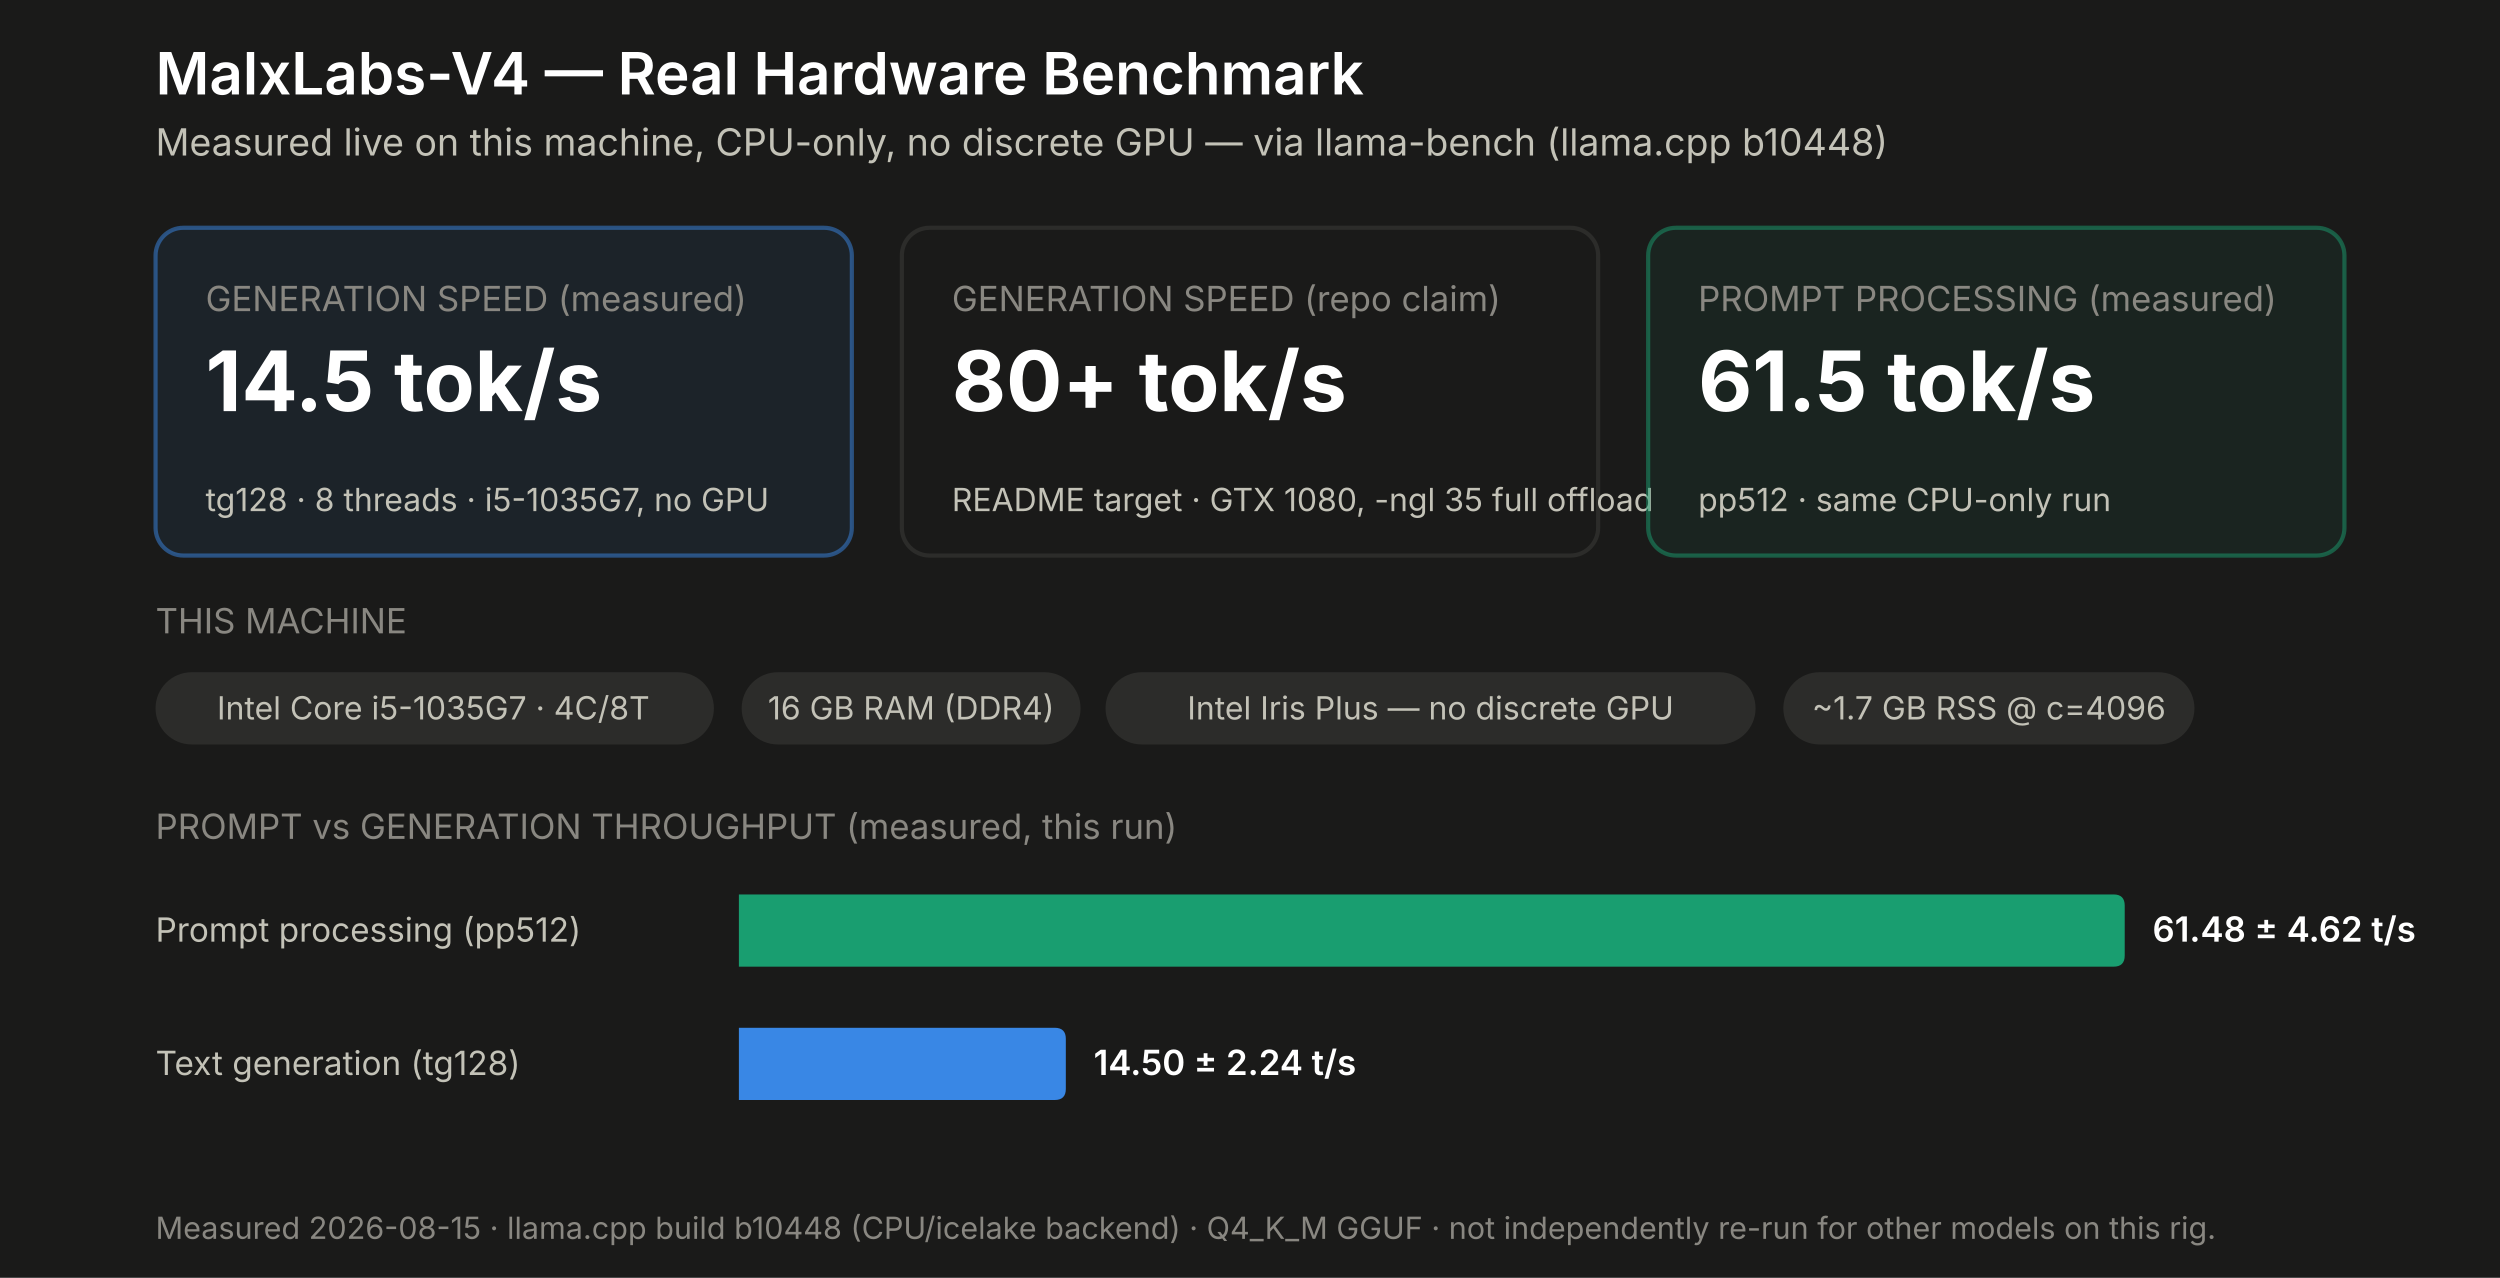
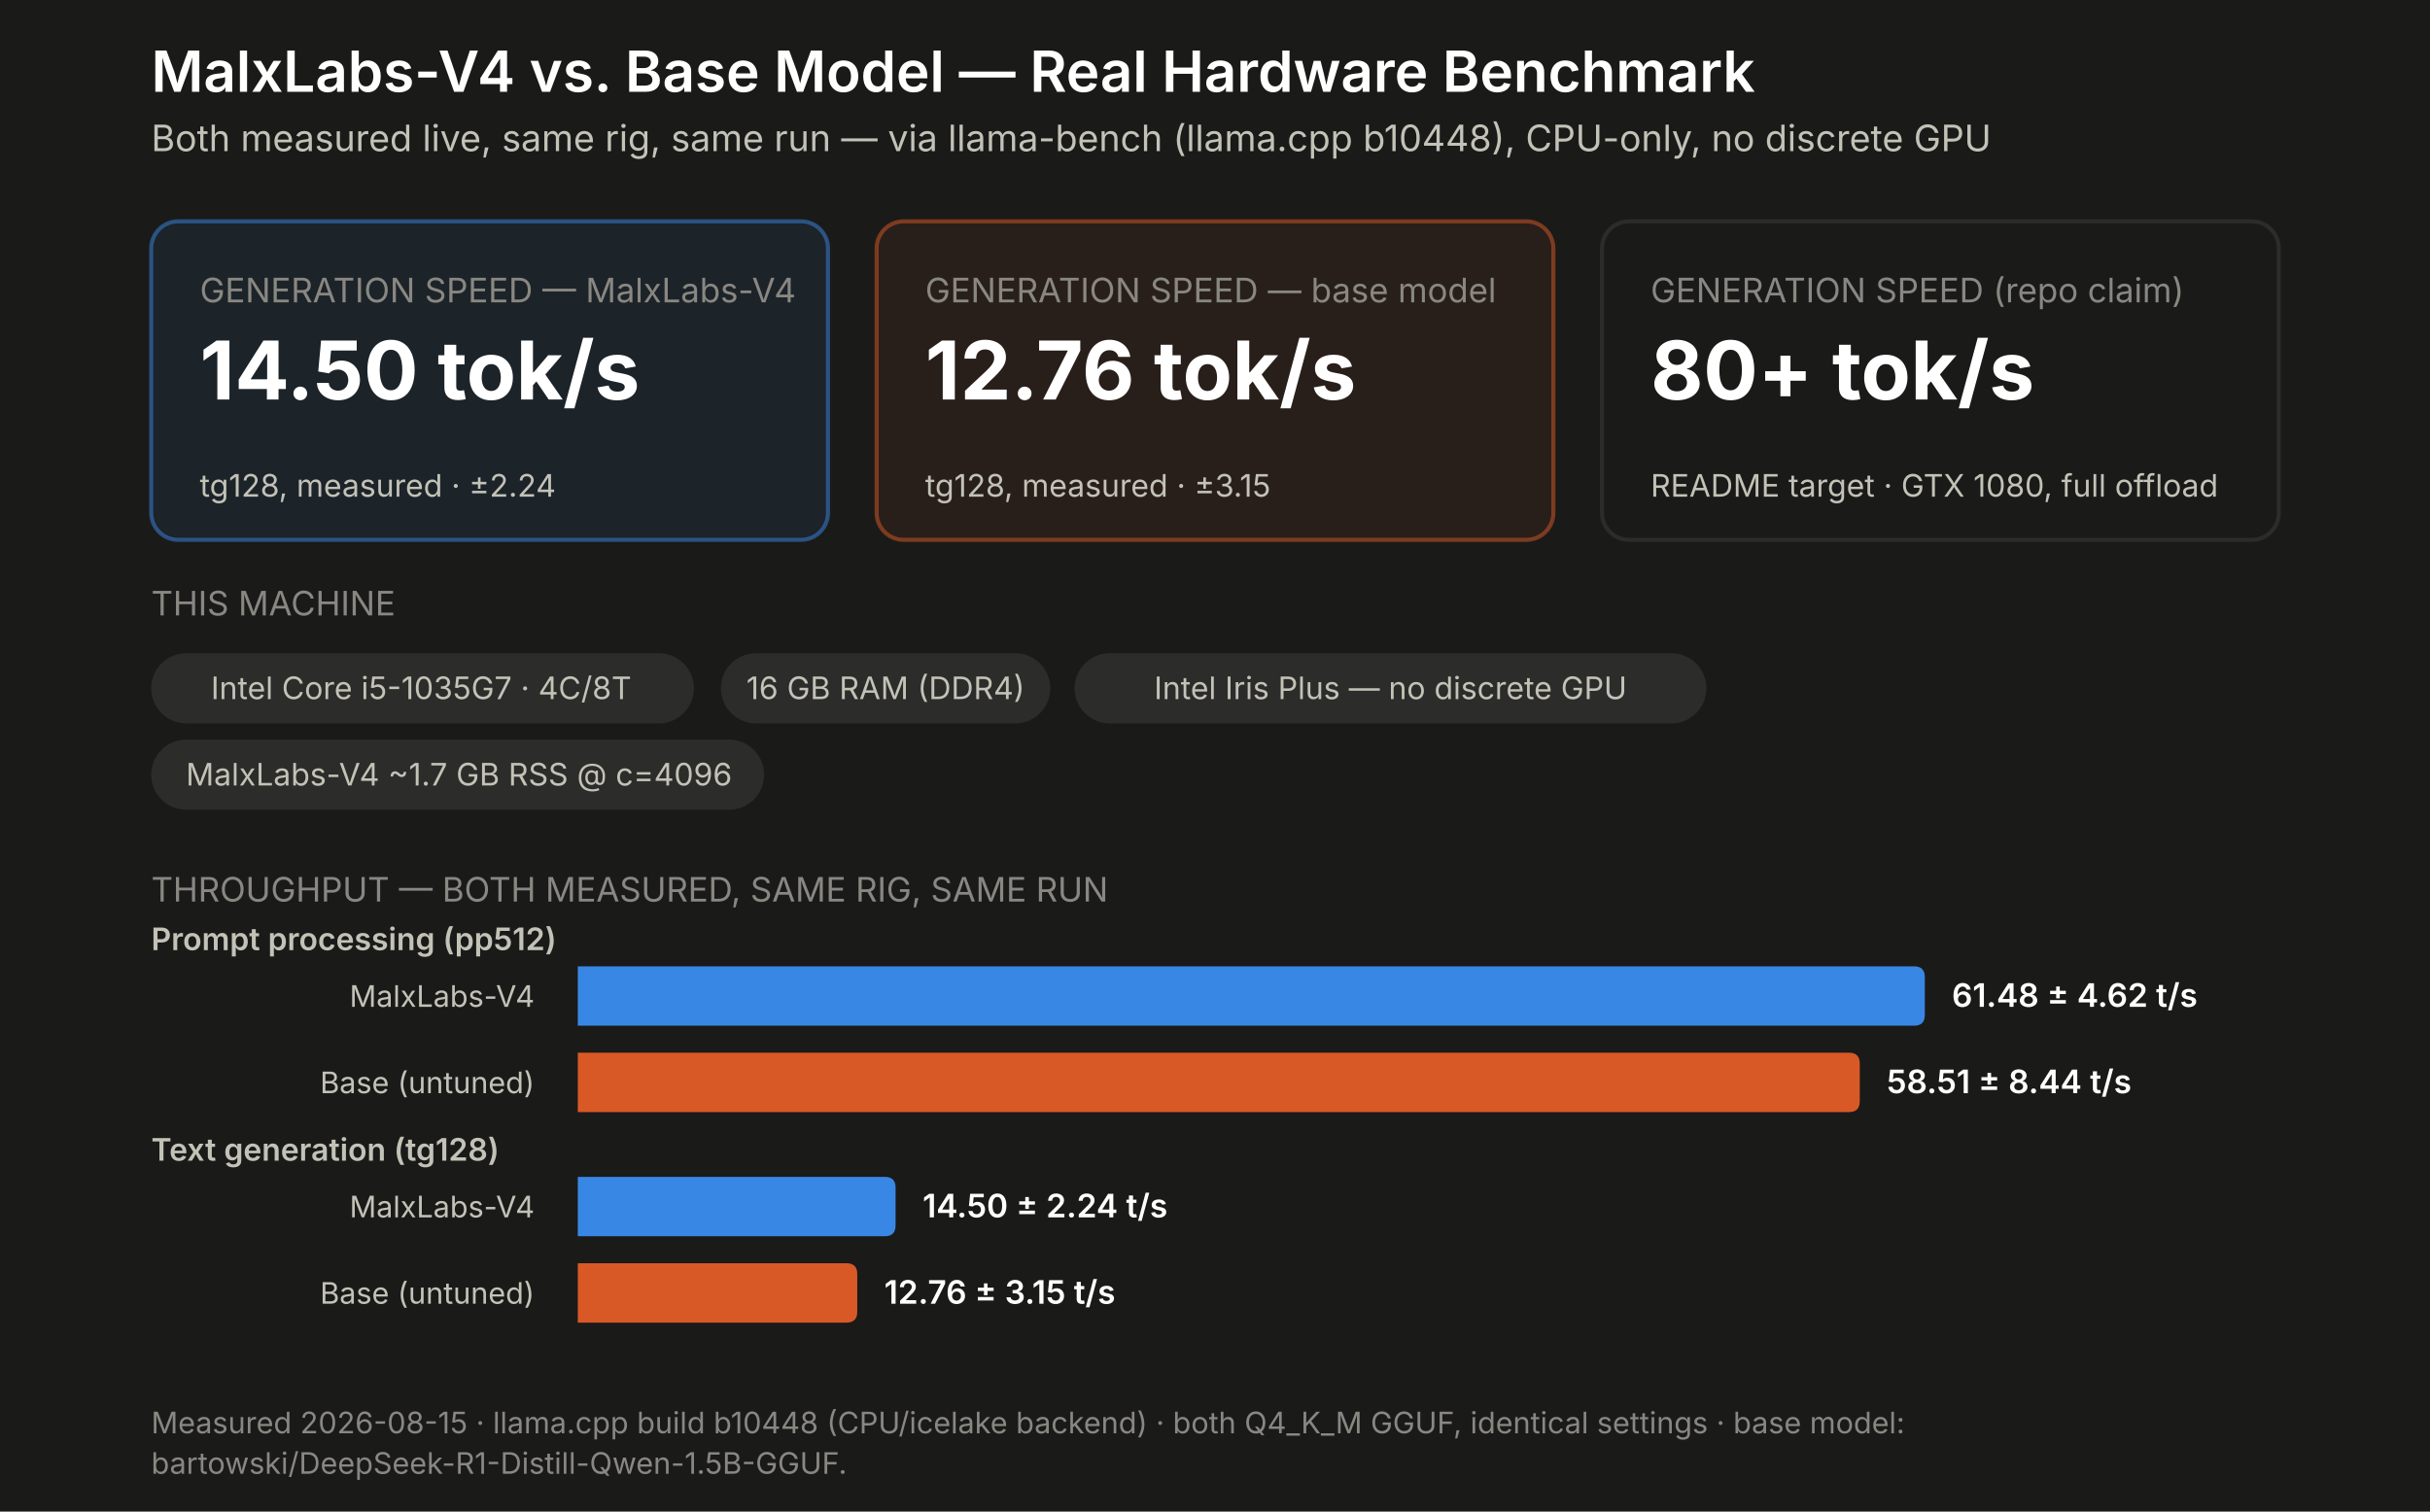
- <svg xmlns="http://www.w3.org/2000/svg" viewBox="0 0 900 460" font-family="system-ui, -apple-system, Segoe UI, sans-serif">
-   <rect x="0" y="0" width="900" height="460" fill="#1a1a19" />
-   <text x="56" y="34" font-size="21" font-weight="600" fill="#ffffff">MalxLabs-V4 — Real Hardware Benchmark</text>
-   <text x="56" y="56" font-size="13.5" fill="#c3c2b7">Measured live on this machine, CPU-only, no discrete GPU — via llama-bench (llama.cpp b10448)</text>
+ <svg xmlns="http://www.w3.org/2000/svg" viewBox="0 0 900 560" font-family="system-ui, -apple-system, Segoe UI, sans-serif">
+   <rect x="0" y="0" width="900" height="560" fill="#1a1a19" />
+   <text x="56" y="34" font-size="21" font-weight="600" fill="#ffffff">MalxLabs-V4 vs. Base Model — Real Hardware Benchmark</text>
+   <text x="56" y="56" font-size="13.5" fill="#c3c2b7">Both measured live, same rig, same run — via llama-bench (llama.cpp b10448), CPU-only, no discrete GPU</text>
  <rect x="56" y="82" width="250.667" height="118" rx="10" fill="#3987e5" opacity="0.08" />
  <rect x="56" y="82" width="250.667" height="118" rx="10" fill="none" stroke="#3987e5" stroke-width="1.5" opacity="0.5" />
-   <text x="74" y="112" font-size="12.5" fill="#898781">GENERATION SPEED (measured)</text>
-   <text x="74" y="148" font-size="30" font-weight="700" fill="#ffffff">14.5 tok/s</text>
-   <text x="74" y="184" font-size="11.5" fill="#c3c2b7">tg128 · 8 threads · i5-1035G7, no GPU</text>
-   <rect x="324.667" y="82" width="250.667" height="118" rx="10" fill="none" stroke="#2c2c2a" stroke-width="1.5" />
-   <text x="342.667" y="112" font-size="12.5" fill="#898781">GENERATION SPEED (repo claim)</text>
-   <text x="342.667" y="148" font-size="30" font-weight="700" fill="#ffffff">80+ tok/s</text>
-   <text x="342.667" y="184" font-size="11.5" fill="#c3c2b7">README target · GTX 1080, -ngl 35 full offload</text>
-   <rect x="593.333" y="82" width="250.667" height="118" rx="10" fill="#199e70" opacity="0.08" />
-   <rect x="593.333" y="82" width="250.667" height="118" rx="10" fill="none" stroke="#199e70" stroke-width="1.5" opacity="0.5" />
-   <text x="611.333" y="112" font-size="12.5" fill="#898781">PROMPT PROCESSING (measured)</text>
-   <text x="611.333" y="148" font-size="30" font-weight="700" fill="#ffffff">61.5 tok/s</text>
-   <text x="611.333" y="184" font-size="11.5" fill="#c3c2b7">pp512 · same CPU-only run</text>
+   <text x="74" y="112" font-size="12.5" fill="#898781">GENERATION SPEED — MalxLabs-V4</text>
+   <text x="74" y="148" font-size="30" font-weight="700" fill="#ffffff">14.50 tok/s</text>
+   <text x="74" y="184" font-size="11.5" fill="#c3c2b7">tg128, measured · ±2.24</text>
+   <rect x="324.667" y="82" width="250.667" height="118" rx="10" fill="#d95926" opacity="0.08" />
+   <rect x="324.667" y="82" width="250.667" height="118" rx="10" fill="none" stroke="#d95926" stroke-width="1.5" opacity="0.5" />
+   <text x="342.667" y="112" font-size="12.5" fill="#898781">GENERATION SPEED — base model</text>
+   <text x="342.667" y="148" font-size="30" font-weight="700" fill="#ffffff">12.76 tok/s</text>
+   <text x="342.667" y="184" font-size="11.5" fill="#c3c2b7">tg128, measured · ±3.15</text>
+   <rect x="593.333" y="82" width="250.667" height="118" rx="10" fill="none" stroke="#2c2c2a" stroke-width="1.5" />
+   <text x="611.333" y="112" font-size="12.5" fill="#898781">GENERATION SPEED (repo claim)</text>
+   <text x="611.333" y="148" font-size="30" font-weight="700" fill="#ffffff">80+ tok/s</text>
+   <text x="611.333" y="184" font-size="11.5" fill="#c3c2b7">README target · GTX 1080, full offload</text>
  <text x="56" y="228" font-size="12.5" fill="#898781">THIS MACHINE</text>
  <rect x="56" y="242" width="201" height="26" rx="13" fill="#2c2c2a" />
  <text x="156" y="259" font-size="11.5" fill="#c3c2b7" text-anchor="middle">Intel Core i5-1035G7 · 4C/8T</text>
  <rect x="267" y="242" width="122" height="26" rx="13" fill="#2c2c2a" />
  <text x="328" y="259" font-size="11.5" fill="#c3c2b7" text-anchor="middle">16 GB RAM (DDR4)</text>
  <rect x="398" y="242" width="234" height="26" rx="13" fill="#2c2c2a" />
  <text x="515" y="259" font-size="11.5" fill="#c3c2b7" text-anchor="middle">Intel Iris Plus — no discrete GPU</text>
-   <rect x="642" y="242" width="148" height="26" rx="13" fill="#2c2c2a" />
-   <text x="716" y="259" font-size="11.5" fill="#c3c2b7" text-anchor="middle">~1.7 GB RSS @ c=4096</text>
-   <text x="56" y="302" font-size="12.5" fill="#898781">PROMPT vs GENERATION THROUGHPUT (measured, this run)</text>
-   <text x="56" y="339.0" font-size="12" fill="#c3c2b7">Prompt processing (pp512)</text>
-   <path d="M 266,322 L 760.9,322 Q 764.9,322 764.9,326 L 764.9,344.0 Q 764.9,348.0 760.9,348.0 L 266,348.0 Z" fill="#199e70" />
-   <text x="774.9" y="339.0" font-size="12.5" font-weight="600" fill="#ffffff">61.48 ± 4.62 t/s</text>
-   <text x="56" y="387.0" font-size="12" fill="#c3c2b7">Text generation (tg128)</text>
-   <path d="M 266,370 L 379.7,370 Q 383.7,370 383.7,374 L 383.7,392.0 Q 383.7,396.0 379.7,396.0 L 266,396.0 Z" fill="#3987e5" />
-   <text x="393.7" y="387.0" font-size="12.5" font-weight="600" fill="#ffffff">14.50 ± 2.24 t/s</text>
-   <text x="56" y="446" font-size="11" fill="#898781">Measured 2026-08-15 · llama.cpp build b10448 (CPU/icelake backend) · Q4_K_M GGUF · not independently re-run for other models on this rig.</text>
+   <rect x="56" y="274" width="227" height="26" rx="13" fill="#2c2c2a" />
+   <text x="170" y="291" font-size="11.5" fill="#c3c2b7" text-anchor="middle">MalxLabs-V4 ~1.7 GB RSS @ c=4096</text>
+   <text x="56" y="334" font-size="12.5" fill="#898781">THROUGHPUT — BOTH MEASURED, SAME RIG, SAME RUN</text>
+   <text x="56" y="352.0" font-size="11.5" font-weight="600" fill="#c3c2b7">Prompt processing (pp512)</text>
+   <text x="198.0" y="373.0" font-size="11" fill="#c3c2b7" text-anchor="end">MalxLabs-V4</text>
+   <path d="M 214,358 L 708.9,358 Q 712.9,358 712.9,362 L 712.9,376.0 Q 712.9,380.0 708.9,380.0 L 214,380.0 Z" fill="#3987e5" />
+   <text x="722.9" y="373.0" font-size="12" font-weight="600" fill="#ffffff">61.48 ± 4.62 t/s</text>
+   <text x="198.0" y="405.0" font-size="11" fill="#c3c2b7" text-anchor="end">Base (untuned)</text>
+   <path d="M 214,390 L 684.8,390 Q 688.8,390 688.8,394 L 688.8,408.0 Q 688.8,412.0 684.8,412.0 L 214,412.0 Z" fill="#d95926" />
+   <text x="698.8" y="405.0" font-size="12" font-weight="600" fill="#ffffff">58.51 ± 8.44 t/s</text>
+   <text x="56" y="430.0" font-size="11.5" font-weight="600" fill="#c3c2b7">Text generation (tg128)</text>
+   <text x="198.0" y="451.0" font-size="11" fill="#c3c2b7" text-anchor="end">MalxLabs-V4</text>
+   <path d="M 214,436 L 327.7,436 Q 331.7,436 331.7,440 L 331.7,454.0 Q 331.7,458.0 327.7,458.0 L 214,458.0 Z" fill="#3987e5" />
+   <text x="341.7" y="451.0" font-size="12" font-weight="600" fill="#ffffff">14.50 ± 2.24 t/s</text>
+   <text x="198.0" y="483.0" font-size="11" fill="#c3c2b7" text-anchor="end">Base (untuned)</text>
+   <path d="M 214,468 L 313.5,468 Q 317.5,468 317.5,472 L 317.5,486.0 Q 317.5,490.0 313.5,490.0 L 214,490.0 Z" fill="#d95926" />
+   <text x="327.5" y="483.0" font-size="12" font-weight="600" fill="#ffffff">12.76 ± 3.15 t/s</text>
+   <text x="56" y="531" font-size="11" fill="#898781">Measured 2026-08-15 · llama.cpp build b10448 (CPU/icelake backend) · both Q4_K_M GGUF, identical settings · base model:</text>
+   <text x="56" y="546" font-size="11" fill="#898781">bartowski/DeepSeek-R1-Distill-Qwen-1.5B-GGUF.</text>
</svg>
